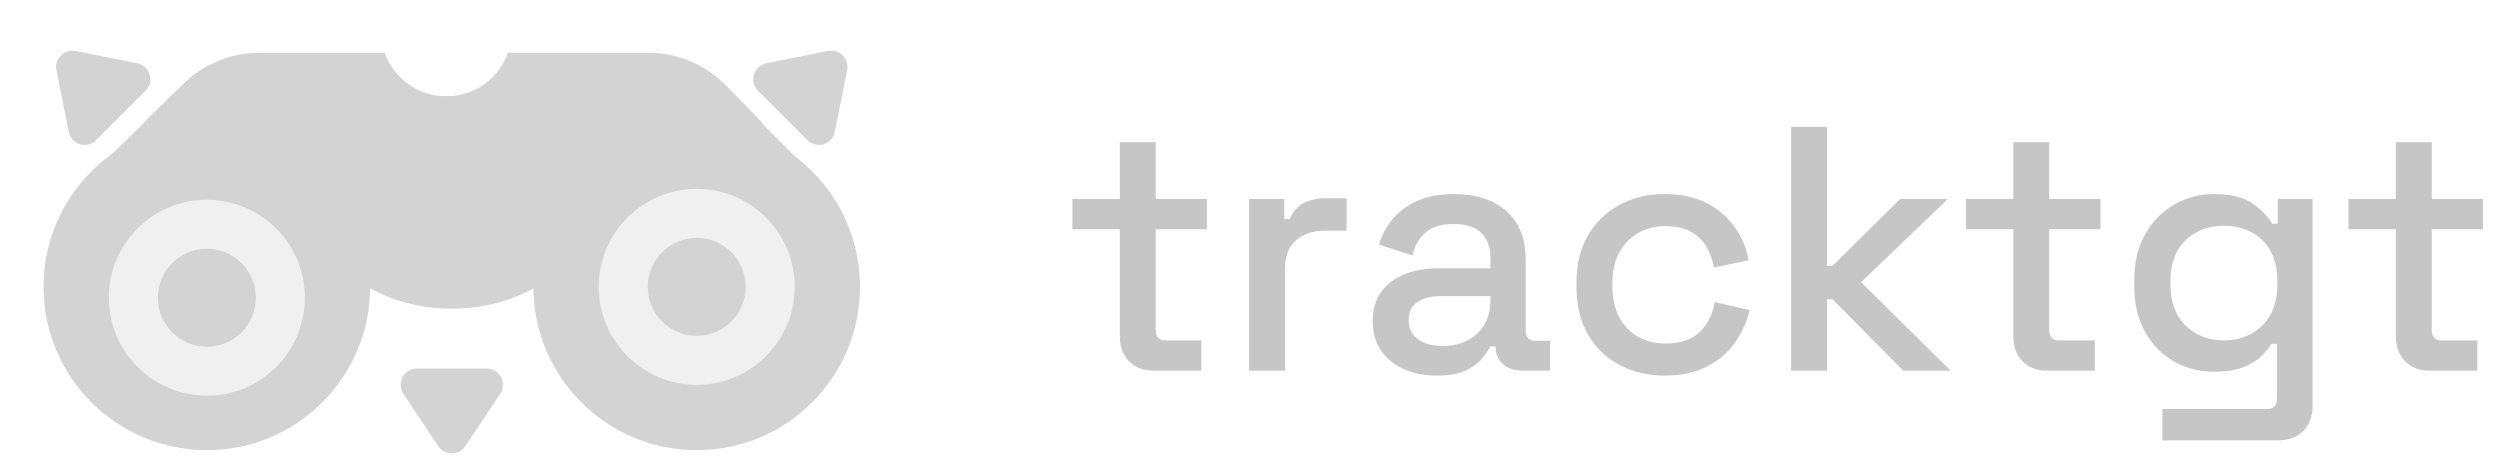
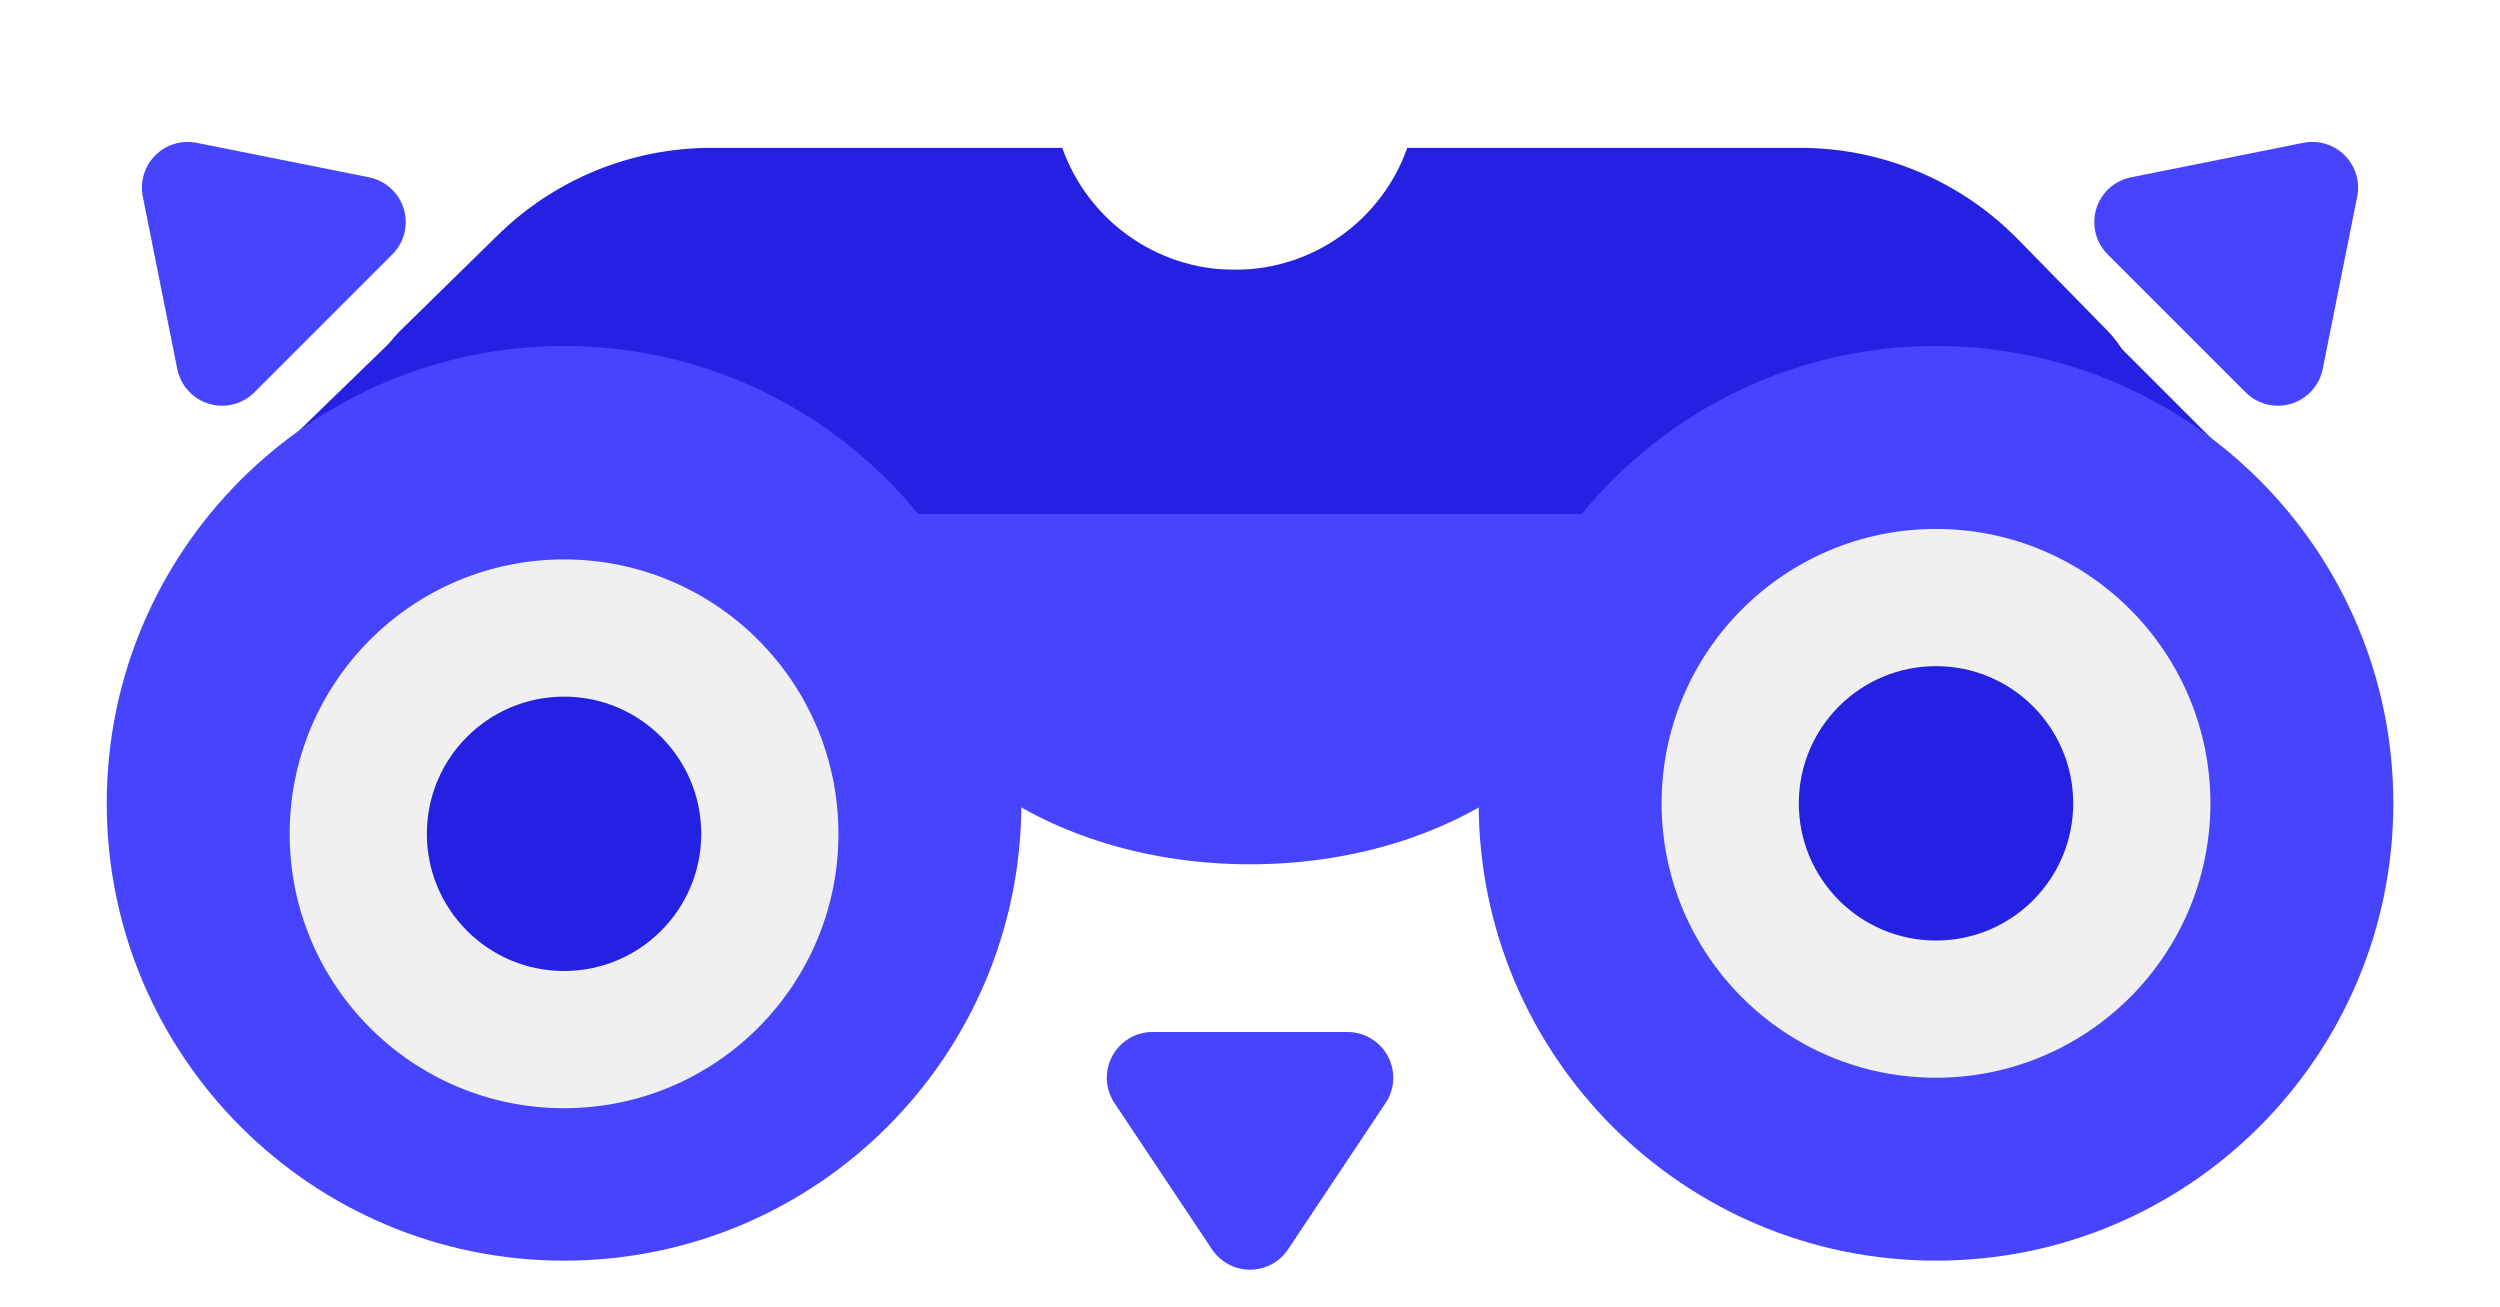
- <svg xmlns="http://www.w3.org/2000/svg" xmlns:xlink="http://www.w3.org/1999/xlink" width="459.301px" height="86.698px" viewBox="0 0 459.301 86.698" version="1.1">
+ <svg xmlns="http://www.w3.org/2000/svg" xmlns:xlink="http://www.w3.org/1999/xlink" width="164px" height="85.698px" viewBox="0 0 164 85.698" version="1.1">
  <defs>
-     <rect width="458.301" height="86.698" id="artboard_1" />
+     <rect width="164" height="85.698" id="artboard_1" />
    <clipPath id="clip_1">
      <use xlink:href="#artboard_1" clip-rule="evenodd" />
    </clipPath>
  </defs>
-   <g id="logo-2" clip-path="url(#clip_1)" transform="translate(0 1.4305115E-06)">
-     <g id="logo" transform="translate(1 0)">
-       <g id="logo">
-         <g id="logo">
-           <g id="lens" transform="translate(7.001465 22.69847)">
-             <path d="M0 30C0 13.431 13.431 0 30 0C46.569 0 60 13.431 60 30C60 46.569 46.569 60 30 60C13.431 60 0 46.569 0 30Z" id="left" fill="#D3D3D3" fill-rule="evenodd" stroke="none" />
-             <path d="M90 30C90 13.431 103.431 0 120 0C136.569 0 150 13.431 150 30C150 46.569 136.569 60 120 60C103.431 60 90 46.569 90 30Z" id="right" fill="#D3D3D3" fill-rule="evenodd" stroke="none" />
-           </g>
-           <g id="bino" transform="translate(14.00146 9.698471)">
-             <path d="M44 30C44 20.611 54.745 13 68 13C81.255 13 92 20.611 92 30C92 39.389 81.255 47 68 47C54.745 47 44 39.389 44 30Z" id="bridge" fill="#D3D3D3" fill-rule="evenodd" stroke="none" />
-             <path d="M0 24L16.5 8L120 8L136 24L0 24Z" id="bottom" fill="#D3D3D3" fill-rule="evenodd" stroke="none" />
-             <path d="M55.683 0L32.663 0Q31.694 0 30.729 0.094Q29.764 0.188 28.812 0.374Q27.861 0.561 26.932 0.839Q26.003 1.117 25.105 1.483Q24.208 1.85 23.35 2.301Q22.492 2.753 21.681 3.285Q20.871 3.817 20.116 4.426Q19.361 5.034 18.668 5.713L12.248 12.002Q12.063 12.183 11.892 12.377Q11.721 12.572 11.565 12.778Q11.409 12.985 11.268 13.202Q11.128 13.419 11.004 13.647Q10.879 13.874 10.772 14.11Q10.665 14.345 10.576 14.588Q10.487 14.831 10.416 15.08Q10.345 15.329 10.292 15.583Q10.24 15.836 10.206 16.093Q10.173 16.35 10.158 16.608Q10.144 16.867 10.148 17.126Q10.153 17.385 10.177 17.642Q10.2 17.9 10.243 18.156Q10.286 18.411 10.347 18.662Q10.409 18.914 10.488 19.16Q10.568 19.407 10.666 19.646Q10.764 19.886 10.879 20.118Q10.995 20.35 11.127 20.572Q11.259 20.795 11.407 21.007Q11.555 21.22 11.719 21.42Q11.882 21.621 12.06 21.809Q12.238 21.997 12.429 22.172Q12.62 22.346 12.824 22.506Q13.028 22.666 13.242 22.811Q13.457 22.955 13.682 23.083Q13.907 23.211 14.141 23.322Q14.375 23.433 14.617 23.527Q14.858 23.62 15.106 23.696Q15.353 23.771 15.606 23.828Q15.858 23.885 16.114 23.924Q16.37 23.962 16.629 23.981Q16.887 24 17.146 24L119.208 24Q119.467 24 119.725 23.981Q119.983 23.962 120.239 23.924Q120.495 23.887 120.748 23.83Q121 23.773 121.248 23.699Q121.496 23.624 121.737 23.531Q121.979 23.438 122.213 23.328Q122.448 23.218 122.673 23.091Q122.899 22.964 123.114 22.821Q123.33 22.677 123.534 22.519Q123.739 22.36 123.931 22.187Q124.124 22.014 124.303 21.827Q124.482 21.64 124.647 21.441Q124.812 21.241 124.962 21.03Q125.112 20.819 125.246 20.598Q125.38 20.376 125.498 20.146Q125.615 19.915 125.715 19.676Q125.816 19.438 125.898 19.192Q125.981 18.947 126.045 18.696Q126.11 18.446 126.155 18.191Q126.201 17.936 126.228 17.679Q126.255 17.421 126.264 17.163Q126.272 16.904 126.261 16.645Q126.25 16.387 126.22 16.13Q126.191 15.872 126.142 15.618Q126.094 15.364 126.027 15.114Q125.96 14.864 125.874 14.619Q125.789 14.375 125.687 14.137Q125.584 13.9 125.464 13.67Q125.344 13.441 125.208 13.221Q125.071 13.001 124.919 12.791Q124.767 12.582 124.6 12.384Q124.433 12.187 124.252 12.002L118.382 6.007Q118.034 5.652 117.669 5.314Q117.303 4.976 116.922 4.657Q116.54 4.338 116.143 4.038Q115.746 3.738 115.334 3.459Q114.923 3.179 114.498 2.92Q114.073 2.661 113.636 2.424Q113.199 2.186 112.75 1.971Q112.302 1.756 111.843 1.563Q111.384 1.37 110.917 1.2Q110.449 1.031 109.973 0.884Q109.498 0.738 109.016 0.615Q108.534 0.493 108.046 0.395Q107.558 0.296 107.066 0.222Q106.574 0.148 106.079 0.099Q105.584 0.049 105.087 0.025Q104.59 0 104.093 0L78.317 0C76.67 4.661 72.225 8 67 8C61.775 8 57.33 4.661 55.683 0Z" id="top" fill="#D3D3D3" fill-rule="evenodd" stroke="none" />
-           </g>
-           <path d="M79.506 81.956L73.11 72.361Q73.054 72.277 73.003 72.189Q72.953 72.101 72.909 72.01Q72.864 71.919 72.826 71.826Q72.788 71.732 72.757 71.636Q72.725 71.54 72.7 71.441Q72.675 71.343 72.656 71.244Q72.638 71.144 72.626 71.044Q72.615 70.943 72.61 70.842Q72.605 70.741 72.607 70.64Q72.609 70.539 72.617 70.438Q72.626 70.337 72.642 70.237Q72.657 70.137 72.68 70.038Q72.702 69.94 72.731 69.843Q72.759 69.746 72.795 69.651Q72.83 69.556 72.872 69.464Q72.913 69.372 72.961 69.282Q73.009 69.193 73.062 69.107Q73.116 69.022 73.175 68.94Q73.235 68.858 73.299 68.78Q73.364 68.702 73.434 68.629Q73.504 68.555 73.578 68.487Q73.653 68.419 73.732 68.355Q73.811 68.292 73.894 68.234Q73.977 68.177 74.064 68.125Q74.151 68.073 74.241 68.027Q74.331 67.981 74.424 67.941Q74.517 67.901 74.613 67.868Q74.708 67.834 74.806 67.807Q74.903 67.78 75.002 67.76Q75.102 67.739 75.202 67.726Q75.302 67.712 75.403 67.705Q75.504 67.698 75.605 67.698L88.398 67.698Q88.499 67.698 88.6 67.705Q88.701 67.712 88.801 67.726Q88.901 67.739 89.001 67.76Q89.1 67.78 89.197 67.807Q89.295 67.834 89.39 67.868Q89.486 67.901 89.579 67.941Q89.672 67.981 89.762 68.027Q89.852 68.073 89.939 68.125Q90.026 68.177 90.109 68.234Q90.192 68.292 90.271 68.355Q90.35 68.419 90.425 68.487Q90.499 68.555 90.569 68.629Q90.639 68.702 90.704 68.78Q90.768 68.858 90.828 68.94Q90.887 69.022 90.941 69.107Q90.994 69.193 91.042 69.282Q91.09 69.372 91.131 69.464Q91.173 69.556 91.208 69.651Q91.244 69.746 91.272 69.843Q91.301 69.94 91.323 70.038Q91.346 70.137 91.361 70.237Q91.377 70.337 91.386 70.438Q91.394 70.539 91.396 70.64Q91.398 70.741 91.393 70.842Q91.388 70.943 91.377 71.044Q91.365 71.144 91.347 71.244Q91.328 71.343 91.303 71.441Q91.278 71.54 91.246 71.636Q91.215 71.732 91.177 71.826Q91.138 71.919 91.094 72.01Q91.05 72.101 91 72.189Q90.949 72.277 90.893 72.361L84.497 81.956Q84.446 82.032 84.39 82.106Q84.334 82.179 84.274 82.249Q84.214 82.319 84.15 82.385Q84.085 82.451 84.017 82.513Q83.949 82.574 83.877 82.632Q83.805 82.69 83.73 82.743Q83.655 82.796 83.576 82.844Q83.498 82.893 83.417 82.936Q83.335 82.98 83.252 83.018Q83.168 83.056 83.082 83.09Q82.996 83.123 82.908 83.151Q82.82 83.178 82.731 83.201Q82.642 83.223 82.551 83.24Q82.46 83.257 82.369 83.268Q82.278 83.28 82.186 83.285Q82.094 83.291 82.001 83.291Q81.909 83.291 81.817 83.285Q81.725 83.28 81.634 83.268Q81.543 83.257 81.452 83.24Q81.361 83.223 81.272 83.201Q81.183 83.178 81.095 83.151Q81.007 83.123 80.921 83.09Q80.835 83.056 80.751 83.018Q80.668 82.98 80.586 82.936Q80.505 82.893 80.427 82.844Q80.348 82.796 80.273 82.743Q80.198 82.69 80.126 82.632Q80.054 82.574 79.986 82.513Q79.918 82.451 79.853 82.385Q79.789 82.319 79.729 82.249Q79.669 82.179 79.613 82.106Q79.557 82.032 79.506 81.956Z" id="nose" fill="#D3D3D3" fill-rule="evenodd" stroke="none" />
-           <g id="eyes" transform="translate(19.00146 34.69847)">
-             <path d="M0 20C0 10.059 8.059 2 18 2C27.941 2 36 10.059 36 20C36 29.941 27.941 38 18 38C8.059 38 0 29.941 0 20Z" id="eye-white-left" fill="#F0F0F0" fill-rule="evenodd" stroke="none" />
-             <path d="M90 18C90 8.059 98.059 0 108 0C117.941 0 126 8.059 126 18C126 27.941 117.941 36 108 36C98.059 36 90 27.941 90 18Z" id="eye-white-right" fill="#F0F0F0" fill-rule="evenodd" stroke="none" />
-             <path d="M9 20C9 15.029 13.029 11 18 11C22.971 11 27 15.029 27 20C27 24.971 22.971 29 18 29C13.029 29 9 24.971 9 20Z" id="eye-ball-left" fill="#D3D3D3" fill-rule="evenodd" stroke="none" />
-             <path d="M99 18C99 13.029 103.029 9 108 9C112.971 9 117 13.029 117 18C117 22.971 112.971 27 108 27C103.029 27 99 22.971 99 18Z" id="eye-ball-right" fill="#D3D3D3" fill-rule="evenodd" stroke="none" />
-           </g>
-           <g id="ears">
-             <path d="M12.896 9.368L24.204 11.629Q24.303 11.649 24.401 11.675Q24.498 11.702 24.594 11.735Q24.689 11.768 24.783 11.807Q24.876 11.847 24.966 11.892Q25.057 11.938 25.144 11.989Q25.231 12.041 25.314 12.098Q25.398 12.155 25.477 12.218Q25.556 12.281 25.631 12.349Q25.706 12.417 25.776 12.49Q25.846 12.563 25.912 12.64Q25.977 12.718 26.036 12.8Q26.096 12.881 26.15 12.967Q26.204 13.053 26.253 13.141Q26.301 13.23 26.343 13.322Q26.385 13.415 26.421 13.509Q26.456 13.604 26.486 13.701Q26.515 13.797 26.538 13.896Q26.561 13.995 26.577 14.095Q26.593 14.195 26.602 14.295Q26.611 14.396 26.614 14.497Q26.616 14.598 26.612 14.7Q26.607 14.801 26.596 14.901Q26.585 15.002 26.567 15.101Q26.549 15.201 26.524 15.299Q26.5 15.397 26.469 15.494Q26.437 15.59 26.4 15.684Q26.362 15.778 26.318 15.869Q26.275 15.96 26.225 16.048Q26.175 16.136 26.119 16.221Q26.063 16.305 26.002 16.386Q25.941 16.466 25.874 16.543Q25.808 16.619 25.736 16.69L16.69 25.736Q16.619 25.808 16.543 25.874Q16.466 25.941 16.386 26.002Q16.305 26.063 16.221 26.119Q16.136 26.175 16.048 26.225Q15.96 26.275 15.869 26.318Q15.778 26.362 15.684 26.4Q15.59 26.437 15.494 26.469Q15.397 26.5 15.299 26.524Q15.201 26.549 15.101 26.567Q15.002 26.585 14.901 26.596Q14.801 26.607 14.7 26.612Q14.598 26.616 14.497 26.614Q14.396 26.611 14.295 26.602Q14.195 26.593 14.095 26.577Q13.995 26.561 13.896 26.538Q13.797 26.515 13.701 26.486Q13.604 26.456 13.509 26.421Q13.415 26.385 13.322 26.343Q13.23 26.301 13.141 26.253Q13.052 26.204 12.967 26.15Q12.881 26.096 12.8 26.036Q12.718 25.977 12.64 25.912Q12.563 25.846 12.49 25.776Q12.417 25.706 12.349 25.631Q12.281 25.556 12.218 25.477Q12.155 25.398 12.098 25.314Q12.041 25.231 11.989 25.144Q11.938 25.057 11.892 24.966Q11.847 24.876 11.807 24.783Q11.768 24.689 11.735 24.594Q11.702 24.498 11.675 24.401Q11.649 24.303 11.629 24.204L9.368 12.896Q9.349 12.806 9.337 12.715Q9.324 12.623 9.318 12.532Q9.311 12.44 9.31 12.348Q9.308 12.255 9.313 12.164Q9.317 12.072 9.327 11.98Q9.337 11.888 9.353 11.797Q9.369 11.707 9.39 11.617Q9.411 11.527 9.438 11.439Q9.465 11.351 9.497 11.265Q9.529 11.178 9.566 11.094Q9.603 11.01 9.646 10.928Q9.688 10.846 9.736 10.767Q9.783 10.688 9.835 10.612Q9.887 10.536 9.944 10.463Q10.001 10.391 10.062 10.322Q10.123 10.253 10.188 10.188Q10.253 10.123 10.322 10.062Q10.391 10.001 10.463 9.944Q10.536 9.887 10.612 9.835Q10.688 9.783 10.767 9.736Q10.846 9.688 10.928 9.646Q11.01 9.603 11.094 9.566Q11.178 9.529 11.265 9.497Q11.351 9.465 11.439 9.438Q11.527 9.411 11.617 9.39Q11.707 9.369 11.797 9.353Q11.888 9.337 11.98 9.327Q12.071 9.317 12.164 9.313Q12.255 9.308 12.348 9.31Q12.44 9.311 12.532 9.318Q12.623 9.324 12.715 9.337Q12.806 9.349 12.896 9.368Z" id="ear-left" fill="#D3D3D3" fill-rule="evenodd" stroke="none" />
-             <path d="M154.632 12.896L152.371 24.204Q152.351 24.303 152.325 24.401Q152.298 24.498 152.265 24.594Q152.232 24.689 152.193 24.783Q152.153 24.876 152.108 24.966Q152.062 25.057 152.011 25.144Q151.959 25.231 151.902 25.314Q151.844 25.398 151.782 25.477Q151.719 25.556 151.651 25.631Q151.583 25.706 151.51 25.776Q151.437 25.846 151.359 25.912Q151.282 25.977 151.2 26.036Q151.119 26.096 151.033 26.15Q150.948 26.204 150.859 26.253Q150.77 26.301 150.678 26.343Q150.585 26.385 150.491 26.421Q150.396 26.456 150.299 26.486Q150.202 26.515 150.104 26.538Q150.005 26.561 149.905 26.577Q149.805 26.593 149.705 26.602Q149.604 26.611 149.503 26.614Q149.401 26.616 149.3 26.612Q149.199 26.607 149.099 26.596Q148.998 26.585 148.899 26.567Q148.799 26.549 148.701 26.524Q148.603 26.5 148.506 26.469Q148.41 26.437 148.316 26.4Q148.222 26.362 148.131 26.318Q148.04 26.275 147.952 26.225Q147.864 26.175 147.779 26.119Q147.695 26.063 147.614 26.002Q147.534 25.941 147.457 25.874Q147.381 25.808 147.31 25.736L138.264 16.69Q138.192 16.619 138.126 16.543Q138.059 16.466 137.998 16.386Q137.937 16.305 137.881 16.221Q137.825 16.136 137.775 16.048Q137.725 15.96 137.682 15.869Q137.638 15.778 137.6 15.684Q137.563 15.59 137.531 15.494Q137.5 15.397 137.476 15.299Q137.451 15.201 137.433 15.101Q137.415 15.002 137.404 14.901Q137.393 14.801 137.388 14.7Q137.384 14.598 137.386 14.497Q137.389 14.396 137.398 14.295Q137.407 14.195 137.423 14.095Q137.439 13.995 137.462 13.896Q137.485 13.797 137.514 13.701Q137.544 13.604 137.579 13.509Q137.615 13.415 137.657 13.322Q137.699 13.23 137.747 13.141Q137.796 13.052 137.85 12.967Q137.904 12.881 137.964 12.8Q138.023 12.718 138.088 12.64Q138.153 12.563 138.224 12.49Q138.294 12.417 138.369 12.349Q138.444 12.281 138.523 12.218Q138.602 12.155 138.686 12.098Q138.769 12.041 138.856 11.989Q138.943 11.938 139.034 11.892Q139.124 11.847 139.217 11.807Q139.31 11.768 139.406 11.735Q139.502 11.702 139.599 11.675Q139.697 11.649 139.796 11.629L151.104 9.368Q151.194 9.349 151.285 9.337Q151.376 9.324 151.468 9.318Q151.56 9.311 151.652 9.31Q151.744 9.308 151.836 9.313Q151.929 9.317 152.02 9.327Q152.112 9.337 152.202 9.353Q152.293 9.369 152.383 9.39Q152.473 9.411 152.561 9.438Q152.649 9.465 152.735 9.497Q152.822 9.529 152.906 9.566Q152.99 9.603 153.072 9.646Q153.154 9.688 153.233 9.736Q153.312 9.783 153.388 9.835Q153.464 9.887 153.536 9.944Q153.609 10.001 153.678 10.062Q153.747 10.123 153.812 10.188Q153.877 10.253 153.938 10.322Q153.999 10.391 154.056 10.463Q154.113 10.536 154.165 10.612Q154.217 10.688 154.264 10.767Q154.312 10.846 154.354 10.928Q154.397 11.01 154.434 11.094Q154.471 11.178 154.503 11.265Q154.535 11.351 154.562 11.439Q154.589 11.527 154.61 11.617Q154.631 11.707 154.647 11.797Q154.663 11.888 154.673 11.98Q154.683 12.071 154.687 12.164Q154.692 12.255 154.69 12.348Q154.689 12.44 154.682 12.532Q154.675 12.623 154.663 12.715Q154.65 12.806 154.632 12.896Z" id="ear-right" fill="#D3D3D3" fill-rule="evenodd" stroke="none" />
-           </g>
-         </g>
+   <g id="logo" clip-path="url(#clip_1)" transform="translate(0 1.4305115E-06)">
+     <g id="logo" transform="translate(2.6226044E-06 -1.4305115E-06)">
+       <g id="bino" transform="translate(14.00146 9.698473)">
+         <path d="M44 30C44 20.611 54.745 13 68 13C81.255 13 92 20.611 92 30C92 39.389 81.255 47 68 47C54.745 47 44 39.389 44 30Z" id="bridge" fill="#4744FF" fill-rule="evenodd" stroke="none" />
+         <path d="M0 24L16.5 8L120 8L136 24L0 24Z" id="bottom" fill="#2421E2" fill-rule="evenodd" stroke="none" />
+         <path d="M55.683 0L32.663 0Q31.694 0 30.729 0.094Q29.764 0.188 28.812 0.374Q27.861 0.561 26.932 0.839Q26.003 1.117 25.105 1.483Q24.208 1.85 23.35 2.301Q22.492 2.753 21.681 3.285Q20.871 3.817 20.116 4.426Q19.361 5.034 18.668 5.713L12.248 12.002Q12.063 12.183 11.892 12.377Q11.721 12.572 11.565 12.778Q11.409 12.985 11.268 13.202Q11.128 13.419 11.004 13.647Q10.879 13.874 10.772 14.11Q10.665 14.345 10.576 14.588Q10.487 14.831 10.416 15.08Q10.345 15.329 10.292 15.583Q10.24 15.836 10.206 16.093Q10.173 16.35 10.158 16.608Q10.144 16.867 10.148 17.126Q10.153 17.385 10.177 17.642Q10.2 17.9 10.243 18.156Q10.286 18.411 10.347 18.662Q10.409 18.914 10.488 19.16Q10.568 19.407 10.666 19.646Q10.764 19.886 10.879 20.118Q10.995 20.35 11.127 20.572Q11.259 20.795 11.407 21.007Q11.555 21.22 11.719 21.42Q11.882 21.621 12.06 21.809Q12.238 21.997 12.429 22.172Q12.62 22.346 12.824 22.506Q13.028 22.666 13.242 22.811Q13.457 22.955 13.682 23.083Q13.907 23.211 14.141 23.322Q14.375 23.433 14.617 23.527Q14.858 23.62 15.106 23.696Q15.353 23.771 15.606 23.828Q15.858 23.885 16.114 23.924Q16.37 23.962 16.629 23.981Q16.887 24 17.146 24L119.208 24Q119.467 24 119.725 23.981Q119.983 23.962 120.239 23.924Q120.495 23.887 120.748 23.83Q121 23.773 121.248 23.699Q121.496 23.624 121.737 23.531Q121.979 23.438 122.213 23.328Q122.448 23.218 122.673 23.091Q122.899 22.964 123.114 22.821Q123.33 22.677 123.534 22.519Q123.739 22.36 123.931 22.187Q124.124 22.014 124.303 21.827Q124.482 21.64 124.647 21.441Q124.812 21.241 124.962 21.03Q125.112 20.819 125.246 20.598Q125.38 20.376 125.498 20.146Q125.615 19.915 125.715 19.676Q125.816 19.438 125.898 19.192Q125.981 18.947 126.045 18.696Q126.11 18.446 126.155 18.191Q126.201 17.936 126.228 17.679Q126.255 17.421 126.264 17.163Q126.272 16.904 126.261 16.645Q126.25 16.387 126.22 16.13Q126.191 15.872 126.142 15.618Q126.094 15.364 126.027 15.114Q125.96 14.864 125.874 14.619Q125.789 14.375 125.687 14.137Q125.584 13.9 125.464 13.67Q125.344 13.441 125.208 13.221Q125.071 13.001 124.919 12.791Q124.767 12.582 124.6 12.384Q124.433 12.187 124.252 12.002L118.382 6.007Q118.034 5.652 117.669 5.314Q117.303 4.976 116.922 4.657Q116.54 4.338 116.143 4.038Q115.746 3.738 115.334 3.459Q114.923 3.179 114.498 2.92Q114.073 2.661 113.636 2.424Q113.199 2.186 112.75 1.971Q112.302 1.756 111.843 1.563Q111.384 1.37 110.917 1.2Q110.449 1.031 109.973 0.884Q109.498 0.738 109.016 0.615Q108.534 0.493 108.046 0.395Q107.558 0.296 107.066 0.222Q106.574 0.148 106.079 0.099Q105.584 0.049 105.087 0.025Q104.59 0 104.093 0L78.317 0C76.67 4.661 72.225 8 67 8C61.775 8 57.33 4.661 55.683 0Z" id="top" fill="#2421E2" fill-rule="evenodd" stroke="none" />
      </g>
-       <g id="tracktgt" fill="#C6C6C6" transform="translate(194.3015 4.698471)">
-         <path d="M133.76 63.406L133.76 18.606L140.352 18.606L140.352 44.142L141.376 44.142L153.792 31.854L162.56 31.854L146.624 47.15L163.072 63.406L154.368 63.406L141.376 50.286L140.352 50.286L140.352 63.406L133.76 63.406ZM12.128 61.678Q13.824 63.406 16.704 63.406L25.408 63.406L25.408 57.838L18.816 57.838Q17.024 57.838 17.024 55.918L17.024 37.422L26.432 37.422L26.432 31.854L17.024 31.854L17.024 21.422L10.432 21.422L10.432 31.854L1.728 31.854L1.728 37.422L10.432 37.422L10.432 57.07Q10.432 59.95 12.128 61.678ZM176.288 61.678Q177.984 63.406 180.864 63.406L189.568 63.406L189.568 57.838L182.976 57.838Q181.184 57.838 181.184 55.918L181.184 37.422L190.592 37.422L190.592 31.854L181.184 31.854L181.184 21.422L174.592 21.422L174.592 31.854L165.888 31.854L165.888 37.422L174.592 37.422L174.592 57.07Q174.592 59.95 176.288 61.678ZM246.56 61.678Q248.256 63.406 251.136 63.406L259.84 63.406L259.84 57.838L253.248 57.838Q251.456 57.838 251.456 55.918L251.456 37.422L260.864 37.422L260.864 31.854L251.456 31.854L251.456 21.422L244.864 21.422L244.864 31.854L236.16 31.854L236.16 37.422L244.864 37.422L244.864 57.07Q244.864 59.95 246.56 61.678ZM68.736 64.302Q65.344 64.302 62.688 63.15Q60.032 61.998 58.464 59.758Q56.896 57.518 56.896 54.318Q56.896 51.054 58.464 48.91Q60.032 46.766 62.752 45.678Q65.472 44.59 68.928 44.59L78.528 44.59L78.528 42.542Q78.528 39.79 76.864 38.126Q75.2 36.462 71.744 36.462Q68.352 36.462 66.56 38.062Q64.768 39.662 64.192 42.222L58.048 40.238Q58.816 37.678 60.512 35.598Q62.208 33.518 65.024 32.238Q67.84 30.958 71.808 30.958Q77.952 30.958 81.472 34.094Q84.992 37.23 84.992 42.99L84.992 55.982Q84.992 57.008 85.504 57.486Q85.95 57.902 86.784 57.902L89.472 57.902L89.472 63.406L84.544 63.406C83.051 63.406 81.835 63.022 80.896 62.254Q79.488 61.102 79.488 59.118L79.488 58.926L78.528 58.926Q78.016 59.886 76.992 61.166Q75.968 62.446 73.984 63.374Q72 64.302 68.736 64.302ZM102.304 62.382Q105.984 64.302 110.528 64.302Q115.072 64.302 118.272 62.67Q121.472 61.038 123.424 58.286Q125.376 55.534 126.144 52.27L119.744 50.798Q119.168 54.126 116.992 56.27Q114.816 58.414 110.656 58.414Q107.904 58.414 105.696 57.198Q103.488 55.982 102.208 53.614Q100.928 51.246 100.928 47.918L100.928 47.342Q100.928 44.014 102.208 41.678Q103.488 39.342 105.696 38.094Q107.904 36.846 110.656 36.846Q113.472 36.846 115.328 37.87Q117.184 38.894 118.208 40.622Q119.232 42.35 119.552 44.462L125.952 43.118Q125.376 39.79 123.424 37.038Q121.472 34.286 118.272 32.622Q115.072 30.958 110.528 30.958Q105.984 30.958 102.304 32.91Q98.624 34.862 96.48 38.478Q94.336 42.094 94.336 47.214L94.336 48.046Q94.336 53.166 96.48 56.814Q98.624 60.462 102.304 62.382ZM196.8 47.79L196.8 46.83Q196.8 41.838 198.816 38.318Q200.832 34.798 204.16 32.878Q207.488 30.958 211.456 30.958Q216.064 30.958 218.528 32.686Q220.992 34.414 222.144 36.398L223.168 36.398L223.168 31.854L229.568 31.854L229.568 69.87Q229.568 72.75 227.872 74.478Q226.176 76.206 223.232 76.206L201.984 76.206L201.984 70.446L221.184 70.446Q223.04 70.446 223.04 68.526L223.04 58.478L222.016 58.478Q221.312 59.63 220.032 60.846Q218.752 62.062 216.672 62.83Q214.592 63.598 211.456 63.598Q207.488 63.598 204.128 61.71Q200.768 59.822 198.784 56.27Q196.8 52.718 196.8 47.79ZM34.176 31.854L34.176 63.406L40.768 63.406L40.768 44.846Q40.768 41.198 42.816 39.438Q44.864 37.678 48.064 37.678L52.096 37.678L52.096 31.726L48.32 31.726Q45.824 31.726 44.128 32.654Q42.432 33.582 41.664 35.566L40.64 35.566L40.64 31.854L34.176 31.854ZM213.248 57.838Q217.536 57.838 220.32 55.118Q223.104 52.398 223.104 47.598L223.104 47.022Q223.104 42.094 220.352 39.438Q217.6 36.782 213.248 36.782Q209.024 36.782 206.24 39.438Q203.456 42.094 203.456 47.022L203.456 47.598Q203.456 52.398 206.24 55.118Q209.024 57.838 213.248 57.838ZM69.696 58.862Q73.664 58.862 76.096 56.59Q78.528 54.318 78.528 50.35L78.528 49.71L69.312 49.71Q66.688 49.71 65.088 50.83Q63.488 51.95 63.488 54.126Q63.488 56.302 65.152 57.582Q66.816 58.862 69.696 58.862Z" />
+       <g id="lens" transform="translate(7.001462 22.69847)">
+         <path d="M0 30C0 13.431 13.431 0 30 0C46.569 0 60 13.431 60 30C60 46.569 46.569 60 30 60C13.431 60 0 46.569 0 30Z" id="left" fill="#4744FF" fill-rule="evenodd" stroke="none" />
+         <path d="M90 30C90 13.431 103.431 0 120 0C136.569 0 150 13.431 150 30C150 46.569 136.569 60 120 60C103.431 60 90 46.569 90 30Z" id="right" fill="#4744FF" fill-rule="evenodd" stroke="none" />
+       </g>
+       <path d="M79.506 81.956L73.11 72.361Q73.054 72.277 73.003 72.189Q72.953 72.101 72.909 72.01Q72.865 71.919 72.826 71.826Q72.788 71.732 72.757 71.636Q72.725 71.54 72.7 71.441Q72.675 71.343 72.656 71.244Q72.638 71.144 72.626 71.044Q72.615 70.943 72.61 70.842Q72.605 70.741 72.607 70.64Q72.609 70.539 72.617 70.438Q72.626 70.337 72.642 70.237Q72.657 70.137 72.68 70.038Q72.702 69.94 72.731 69.843Q72.759 69.746 72.795 69.651Q72.83 69.556 72.872 69.464Q72.913 69.372 72.961 69.282Q73.009 69.193 73.062 69.107Q73.116 69.022 73.175 68.94Q73.235 68.858 73.299 68.78Q73.364 68.702 73.434 68.629Q73.504 68.555 73.578 68.487Q73.653 68.419 73.732 68.355Q73.811 68.292 73.894 68.234Q73.977 68.177 74.064 68.125Q74.151 68.073 74.241 68.027Q74.331 67.981 74.424 67.941Q74.517 67.901 74.613 67.868Q74.708 67.834 74.806 67.807Q74.903 67.78 75.002 67.76Q75.102 67.739 75.202 67.726Q75.302 67.712 75.403 67.705Q75.504 67.698 75.605 67.698L88.398 67.698Q88.499 67.698 88.6 67.705Q88.701 67.712 88.801 67.726Q88.901 67.739 89.001 67.76Q89.1 67.78 89.197 67.807Q89.295 67.834 89.39 67.868Q89.486 67.901 89.579 67.941Q89.672 67.981 89.762 68.027Q89.852 68.073 89.939 68.125Q90.026 68.177 90.109 68.234Q90.192 68.292 90.271 68.355Q90.35 68.419 90.425 68.487Q90.499 68.555 90.569 68.629Q90.639 68.702 90.704 68.78Q90.768 68.858 90.828 68.94Q90.887 69.022 90.941 69.107Q90.994 69.193 91.042 69.282Q91.09 69.372 91.131 69.464Q91.173 69.556 91.208 69.651Q91.244 69.746 91.272 69.843Q91.301 69.94 91.323 70.038Q91.346 70.137 91.361 70.237Q91.377 70.337 91.386 70.438Q91.394 70.539 91.396 70.64Q91.398 70.741 91.393 70.842Q91.388 70.943 91.377 71.044Q91.365 71.144 91.347 71.244Q91.328 71.343 91.303 71.441Q91.278 71.54 91.246 71.636Q91.215 71.732 91.177 71.826Q91.138 71.919 91.094 72.01Q91.05 72.101 91 72.189Q90.949 72.277 90.893 72.361L84.497 81.956Q84.446 82.032 84.39 82.106Q84.334 82.179 84.274 82.249Q84.214 82.319 84.15 82.385Q84.085 82.451 84.017 82.513Q83.949 82.574 83.877 82.632Q83.805 82.69 83.73 82.743Q83.655 82.796 83.576 82.844Q83.498 82.893 83.417 82.936Q83.335 82.98 83.252 83.018Q83.168 83.056 83.082 83.09Q82.996 83.123 82.908 83.151Q82.82 83.178 82.731 83.201Q82.642 83.223 82.551 83.24Q82.46 83.257 82.369 83.268Q82.278 83.28 82.186 83.285Q82.094 83.291 82.001 83.291Q81.909 83.291 81.817 83.285Q81.725 83.28 81.634 83.268Q81.543 83.257 81.452 83.24Q81.361 83.223 81.272 83.201Q81.183 83.178 81.095 83.151Q81.007 83.123 80.921 83.09Q80.835 83.056 80.751 83.018Q80.668 82.98 80.586 82.936Q80.505 82.893 80.427 82.844Q80.348 82.796 80.273 82.743Q80.198 82.69 80.126 82.632Q80.054 82.574 79.986 82.513Q79.918 82.451 79.853 82.385Q79.789 82.319 79.729 82.249Q79.669 82.179 79.613 82.106Q79.557 82.032 79.506 81.956Z" id="nose" fill="#4744FF" fill-rule="evenodd" stroke="none" />
+       <g id="eyes" transform="translate(19.00146 34.69847)">
+         <path d="M0 20C0 10.059 8.059 2 18 2C27.941 2 36 10.059 36 20C36 29.941 27.941 38 18 38C8.059 38 0 29.941 0 20Z" id="eye-white-left" fill="#F0F0F0" fill-rule="evenodd" stroke="none" />
+         <path d="M90 18C90 8.059 98.059 0 108 0C117.941 0 126 8.059 126 18C126 27.941 117.941 36 108 36C98.059 36 90 27.941 90 18Z" id="eye-white-right" fill="#F0F0F0" fill-rule="evenodd" stroke="none" />
+         <path d="M9 20C9 15.029 13.029 11 18 11C22.971 11 27 15.029 27 20C27 24.971 22.971 29 18 29C13.029 29 9 24.971 9 20Z" id="eye-ball-left" fill="#2421E2" fill-rule="evenodd" stroke="none" />
+         <path d="M99 18C99 13.029 103.029 9 108 9C112.971 9 117 13.029 117 18C117 22.971 112.971 27 108 27C103.029 27 99 22.971 99 18Z" id="eye-ball-right" fill="#2421E2" fill-rule="evenodd" stroke="none" />
+       </g>
+       <g id="ears">
+         <path d="M12.896 9.368L24.204 11.629Q24.303 11.649 24.401 11.675Q24.498 11.702 24.594 11.735Q24.689 11.768 24.783 11.807Q24.876 11.847 24.966 11.892Q25.057 11.938 25.144 11.989Q25.231 12.041 25.314 12.098Q25.398 12.155 25.477 12.218Q25.556 12.281 25.631 12.349Q25.706 12.417 25.776 12.49Q25.846 12.563 25.912 12.64Q25.977 12.718 26.036 12.8Q26.096 12.881 26.15 12.967Q26.204 13.053 26.253 13.141Q26.301 13.23 26.343 13.322Q26.385 13.415 26.421 13.509Q26.456 13.604 26.486 13.701Q26.515 13.797 26.538 13.896Q26.561 13.995 26.577 14.095Q26.593 14.195 26.602 14.295Q26.611 14.396 26.614 14.497Q26.616 14.598 26.612 14.7Q26.607 14.801 26.596 14.901Q26.585 15.002 26.567 15.101Q26.549 15.201 26.524 15.299Q26.5 15.397 26.469 15.494Q26.437 15.59 26.4 15.684Q26.362 15.778 26.318 15.869Q26.275 15.96 26.225 16.048Q26.175 16.136 26.119 16.221Q26.063 16.305 26.002 16.386Q25.941 16.466 25.874 16.543Q25.808 16.619 25.736 16.69L16.69 25.736Q16.619 25.808 16.543 25.874Q16.466 25.941 16.386 26.002Q16.305 26.063 16.221 26.119Q16.136 26.175 16.048 26.225Q15.96 26.275 15.869 26.318Q15.778 26.362 15.684 26.4Q15.59 26.438 15.494 26.469Q15.397 26.5 15.299 26.524Q15.201 26.549 15.101 26.567Q15.002 26.585 14.901 26.596Q14.801 26.607 14.7 26.612Q14.598 26.616 14.497 26.614Q14.396 26.611 14.295 26.602Q14.195 26.593 14.095 26.577Q13.995 26.561 13.896 26.538Q13.797 26.515 13.701 26.486Q13.604 26.456 13.509 26.421Q13.415 26.385 13.322 26.343Q13.23 26.301 13.141 26.253Q13.052 26.204 12.967 26.15Q12.881 26.096 12.8 26.036Q12.718 25.977 12.64 25.912Q12.563 25.846 12.49 25.776Q12.417 25.706 12.349 25.631Q12.281 25.556 12.218 25.477Q12.155 25.398 12.098 25.314Q12.041 25.231 11.989 25.144Q11.938 25.057 11.892 24.966Q11.847 24.876 11.807 24.783Q11.768 24.689 11.735 24.594Q11.702 24.498 11.675 24.401Q11.649 24.303 11.629 24.204L9.368 12.896Q9.349 12.806 9.337 12.715Q9.324 12.623 9.318 12.532Q9.311 12.44 9.31 12.348Q9.308 12.255 9.313 12.164Q9.317 12.072 9.327 11.98Q9.337 11.888 9.353 11.797Q9.369 11.707 9.39 11.617Q9.411 11.527 9.438 11.439Q9.465 11.351 9.497 11.265Q9.529 11.178 9.566 11.094Q9.603 11.01 9.646 10.928Q9.688 10.846 9.736 10.767Q9.783 10.688 9.835 10.612Q9.887 10.536 9.944 10.463Q10.001 10.391 10.062 10.322Q10.123 10.253 10.188 10.188Q10.253 10.123 10.322 10.062Q10.391 10.001 10.463 9.944Q10.536 9.887 10.612 9.835Q10.688 9.783 10.767 9.736Q10.846 9.688 10.928 9.646Q11.01 9.603 11.094 9.566Q11.178 9.529 11.265 9.497Q11.351 9.465 11.439 9.438Q11.527 9.411 11.617 9.39Q11.707 9.369 11.797 9.353Q11.888 9.337 11.98 9.327Q12.071 9.317 12.164 9.313Q12.255 9.308 12.348 9.31Q12.44 9.311 12.532 9.318Q12.623 9.324 12.715 9.337Q12.806 9.349 12.896 9.368Z" id="ear-left" fill="#4744FF" fill-rule="evenodd" stroke="none" />
+         <path d="M154.632 12.896L152.371 24.204Q152.351 24.303 152.325 24.401Q152.298 24.498 152.265 24.594Q152.232 24.689 152.193 24.783Q152.153 24.876 152.108 24.966Q152.062 25.057 152.011 25.144Q151.959 25.231 151.902 25.314Q151.844 25.398 151.782 25.477Q151.719 25.556 151.651 25.631Q151.583 25.706 151.51 25.776Q151.437 25.846 151.359 25.912Q151.282 25.977 151.2 26.036Q151.119 26.096 151.033 26.15Q150.948 26.204 150.859 26.253Q150.77 26.301 150.678 26.343Q150.585 26.385 150.491 26.421Q150.396 26.456 150.299 26.486Q150.202 26.515 150.104 26.538Q150.005 26.561 149.905 26.577Q149.805 26.593 149.705 26.602Q149.604 26.611 149.503 26.614Q149.401 26.616 149.3 26.612Q149.199 26.607 149.099 26.596Q148.998 26.585 148.899 26.567Q148.799 26.549 148.701 26.524Q148.603 26.5 148.506 26.469Q148.41 26.437 148.316 26.4Q148.222 26.362 148.131 26.318Q148.04 26.275 147.952 26.225Q147.864 26.175 147.779 26.119Q147.695 26.063 147.614 26.002Q147.534 25.941 147.457 25.874Q147.381 25.808 147.31 25.736L138.264 16.69Q138.192 16.619 138.126 16.543Q138.059 16.466 137.998 16.386Q137.937 16.305 137.881 16.221Q137.825 16.136 137.775 16.048Q137.725 15.96 137.682 15.869Q137.638 15.778 137.6 15.684Q137.563 15.59 137.531 15.494Q137.5 15.397 137.476 15.299Q137.451 15.201 137.433 15.101Q137.415 15.002 137.404 14.901Q137.393 14.801 137.388 14.7Q137.384 14.598 137.386 14.497Q137.389 14.396 137.398 14.295Q137.407 14.195 137.423 14.095Q137.439 13.995 137.462 13.896Q137.485 13.797 137.514 13.701Q137.544 13.604 137.579 13.509Q137.615 13.415 137.657 13.322Q137.699 13.23 137.747 13.141Q137.796 13.052 137.85 12.967Q137.904 12.881 137.964 12.8Q138.023 12.718 138.088 12.64Q138.153 12.563 138.224 12.49Q138.294 12.417 138.369 12.349Q138.444 12.281 138.523 12.218Q138.602 12.155 138.686 12.098Q138.769 12.041 138.856 11.989Q138.943 11.938 139.034 11.892Q139.124 11.847 139.217 11.807Q139.31 11.768 139.406 11.735Q139.502 11.702 139.599 11.675Q139.697 11.649 139.796 11.629L151.104 9.368Q151.194 9.349 151.285 9.337Q151.376 9.324 151.468 9.318Q151.56 9.311 151.652 9.31Q151.744 9.308 151.836 9.313Q151.929 9.317 152.02 9.327Q152.112 9.337 152.202 9.353Q152.293 9.369 152.383 9.39Q152.473 9.411 152.561 9.438Q152.649 9.465 152.735 9.497Q152.822 9.529 152.906 9.566Q152.99 9.603 153.072 9.646Q153.154 9.688 153.233 9.736Q153.312 9.783 153.388 9.835Q153.464 9.887 153.536 9.944Q153.609 10.001 153.678 10.062Q153.747 10.123 153.812 10.188Q153.877 10.253 153.938 10.322Q153.999 10.391 154.056 10.463Q154.113 10.536 154.165 10.612Q154.217 10.688 154.264 10.767Q154.312 10.846 154.354 10.928Q154.397 11.01 154.434 11.094Q154.471 11.178 154.503 11.265Q154.535 11.351 154.562 11.439Q154.589 11.527 154.61 11.617Q154.631 11.707 154.647 11.797Q154.663 11.888 154.673 11.98Q154.683 12.071 154.687 12.164Q154.692 12.255 154.69 12.348Q154.689 12.44 154.682 12.532Q154.675 12.623 154.663 12.715Q154.65 12.806 154.632 12.896Z" id="ear-right" fill="#4744FF" fill-rule="evenodd" stroke="none" />
      </g>
    </g>
  </g>
</svg>
